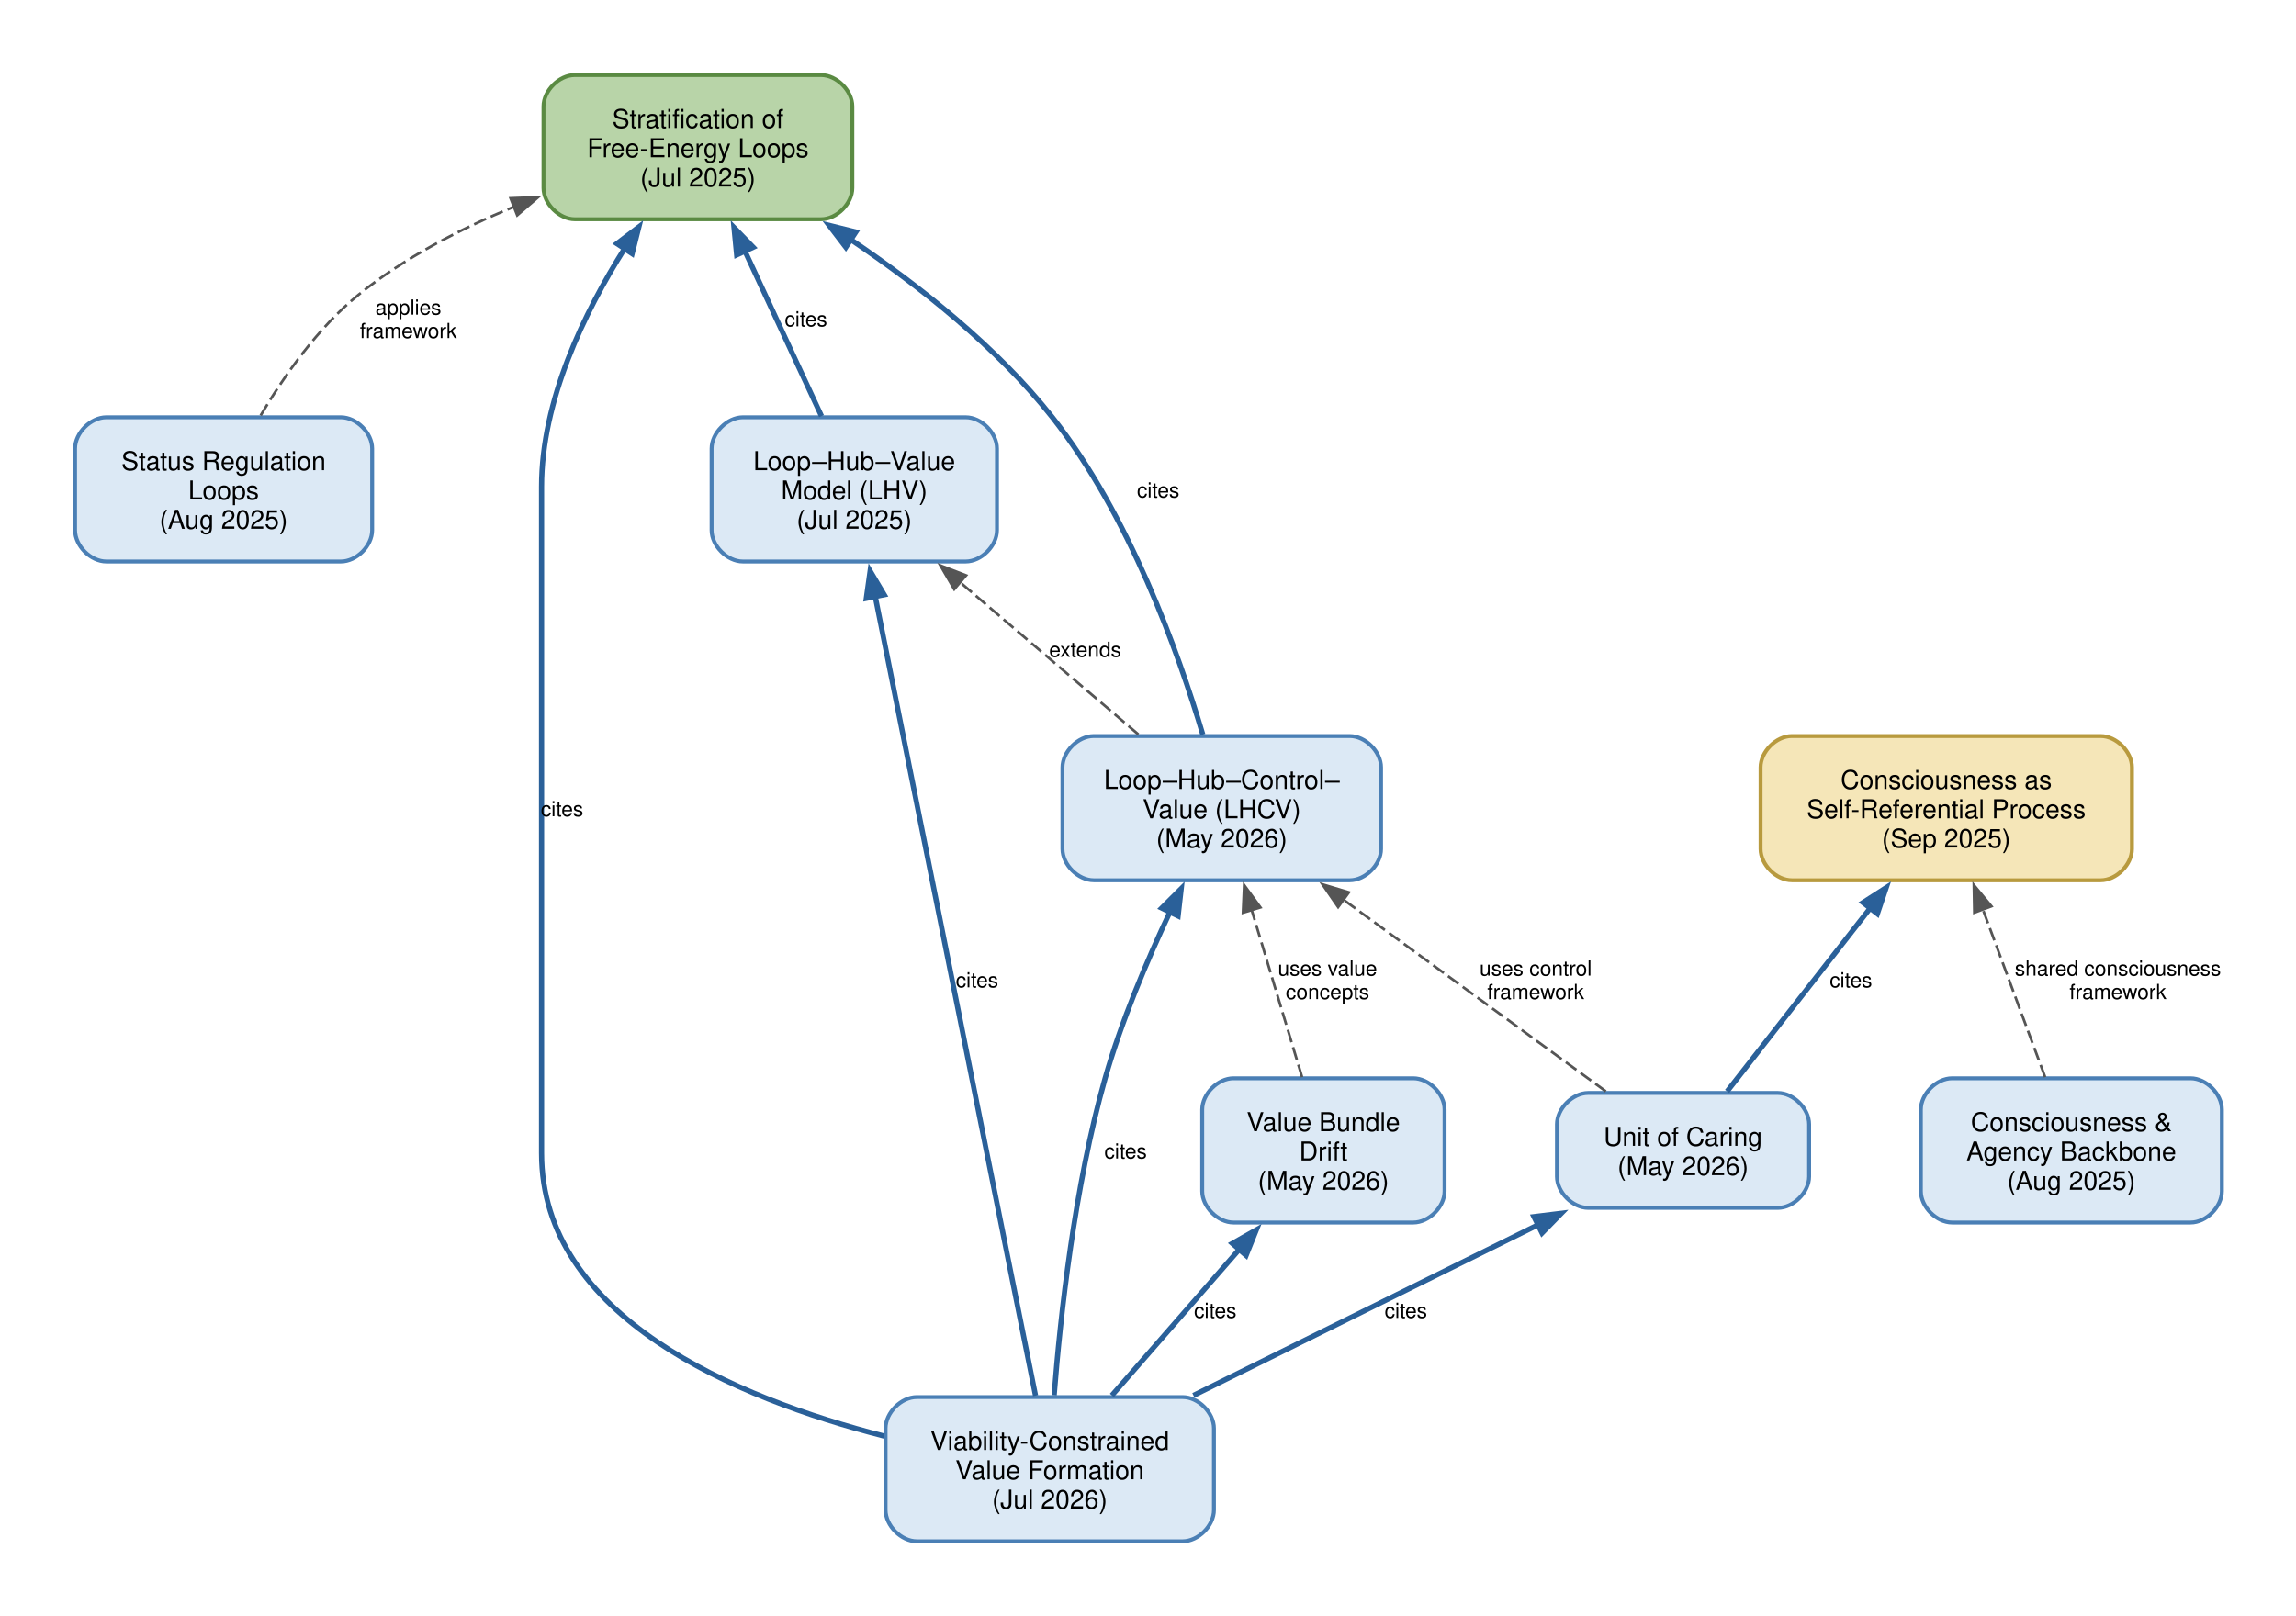
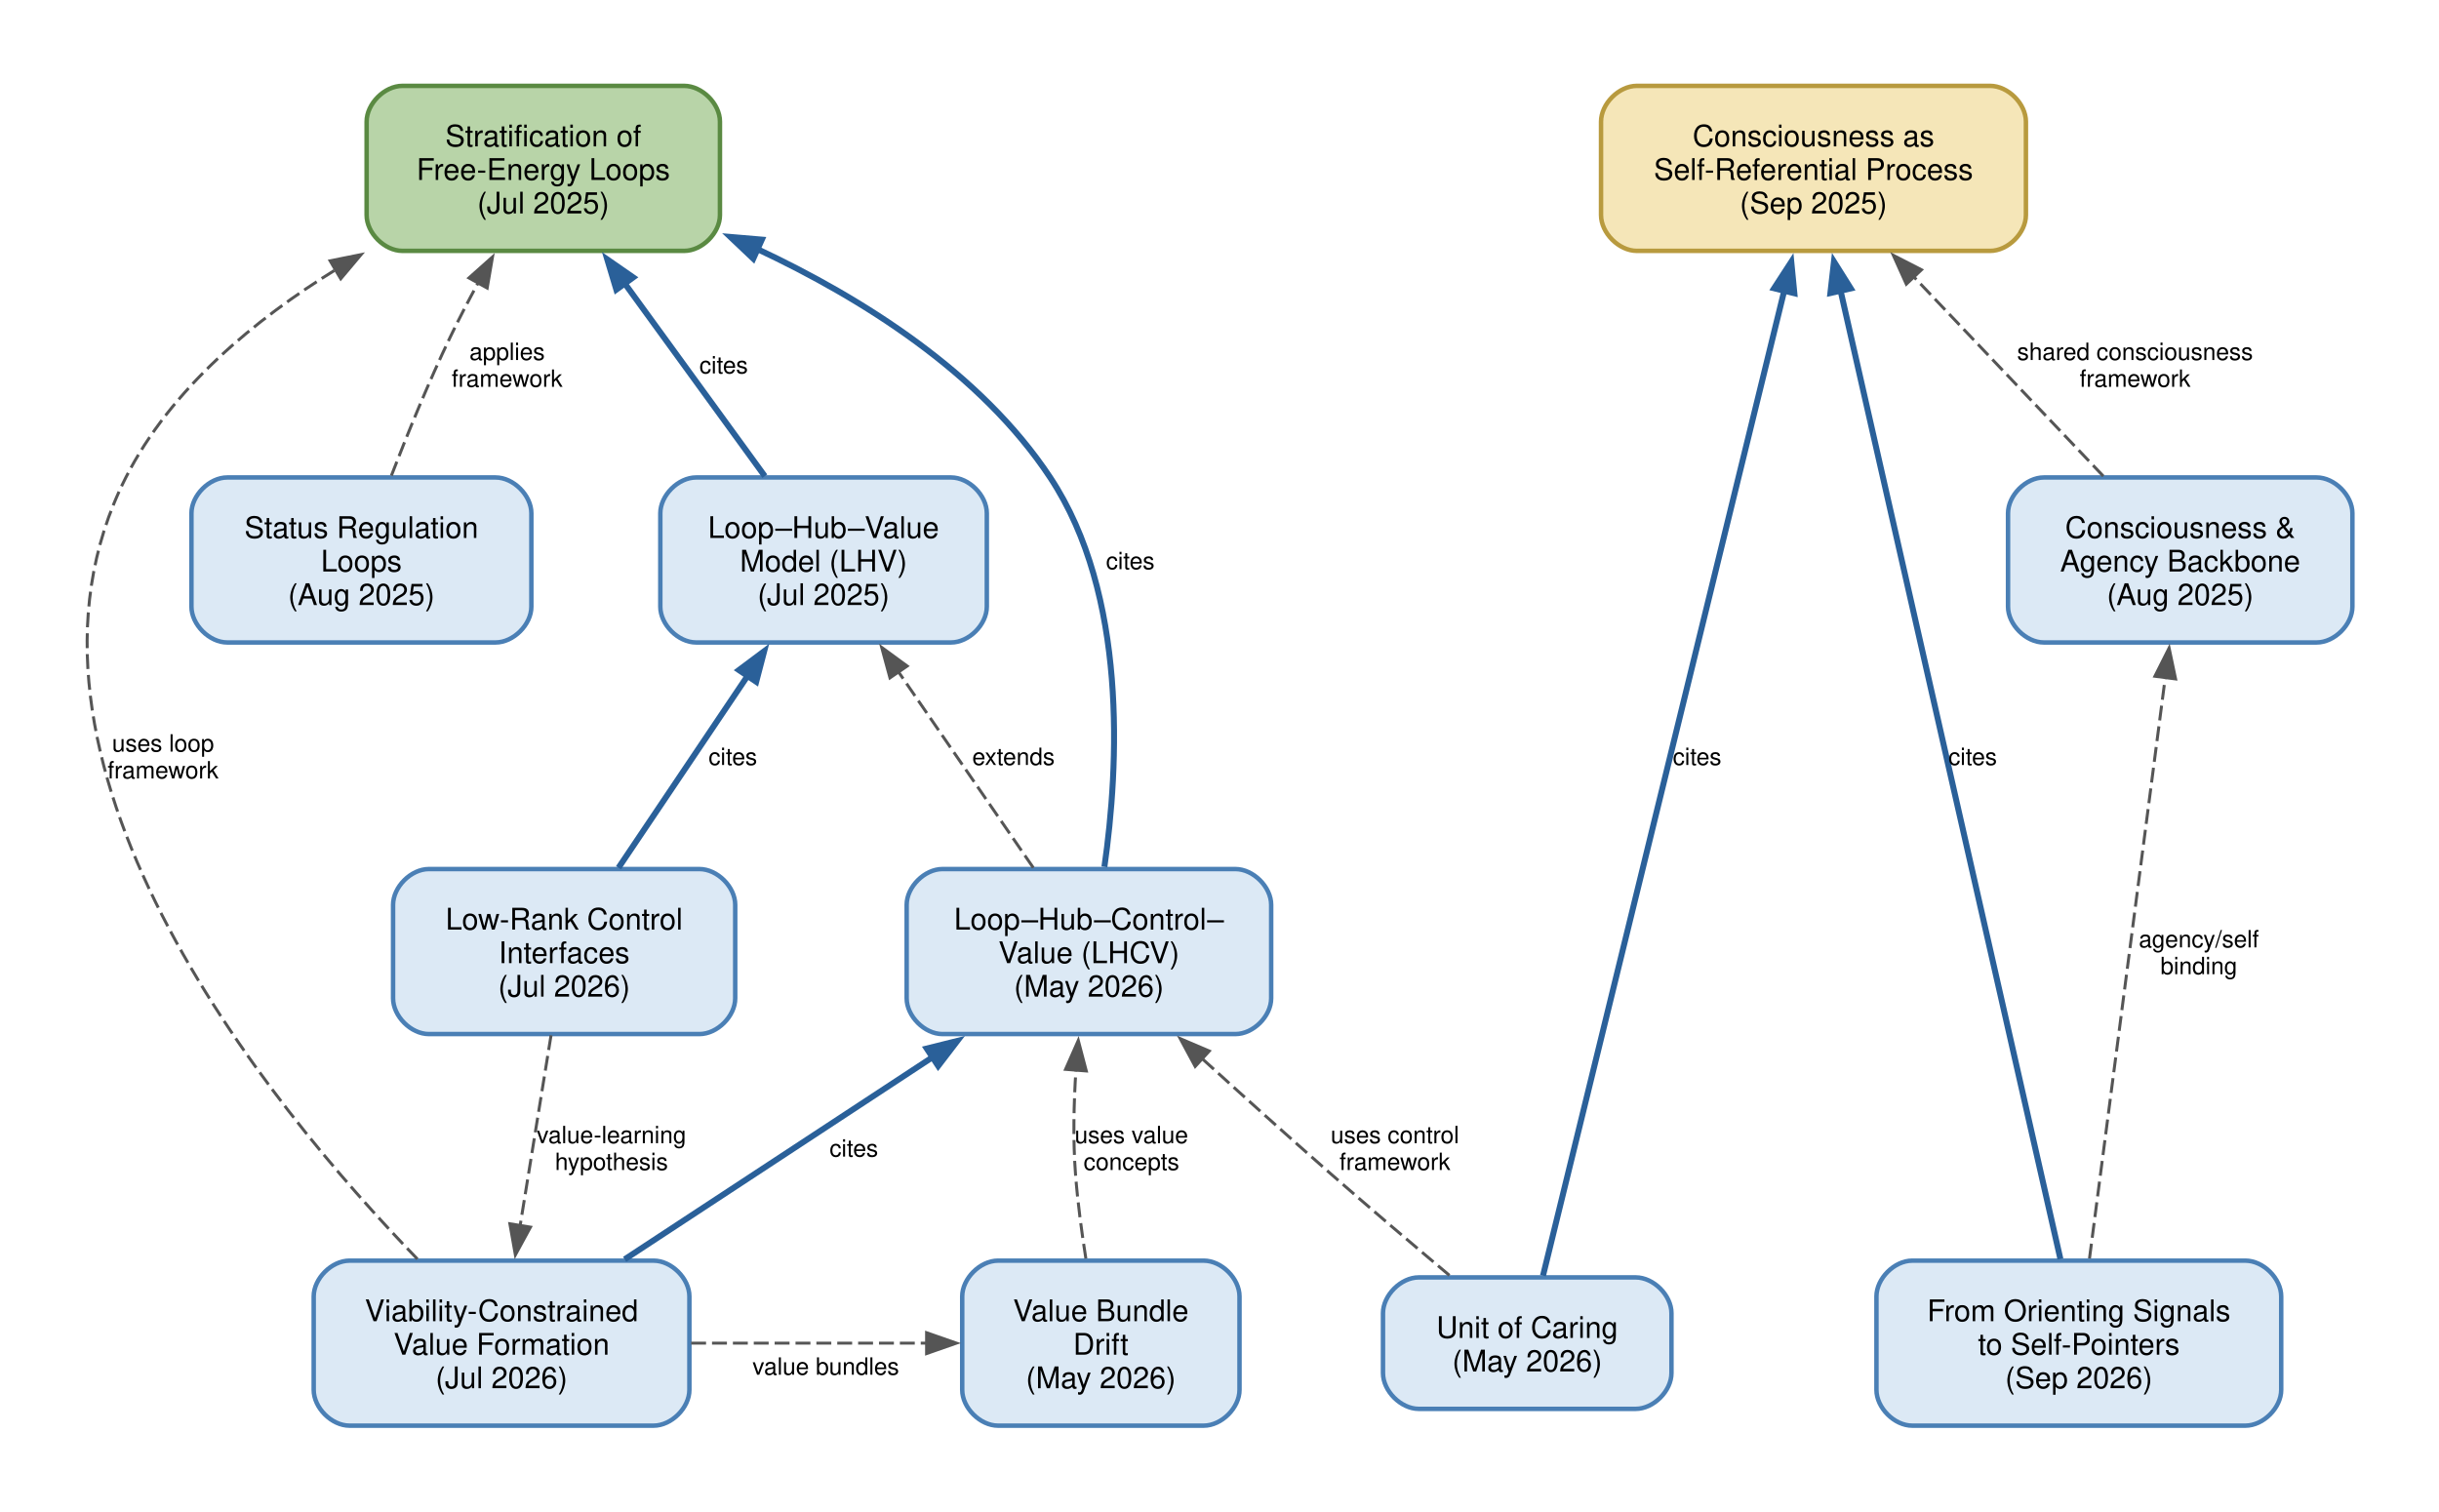
- <svg xmlns="http://www.w3.org/2000/svg" width="881pt" height="620pt" viewBox="0.00 0.00 881.00 620.00">
-   <g id="graph0" class="graph" transform="scale(1 1) rotate(0) translate(28.8 591.55)">
+ <svg xmlns="http://www.w3.org/2000/svg" width="818pt" height="507pt" viewBox="0.00 0.00 818.00 507.00">
+   <g id="graph0" class="graph" transform="scale(1 1) rotate(0) translate(28.8 478.2)">
    <g id="node1" class="node">
-       <path fill="#b8d4a8" stroke="#5a8a42" stroke-width="1.5" d="M286.25,-562.75C286.25,-562.75 191.75,-562.75 191.75,-562.75 185.75,-562.75 179.75,-556.75 179.75,-550.75 179.75,-550.75 179.75,-519.4 179.75,-519.4 179.75,-513.4 185.75,-507.4 191.75,-507.4 191.75,-507.4 286.25,-507.4 286.25,-507.4 292.25,-507.4 298.25,-513.4 298.25,-519.4 298.25,-519.4 298.25,-550.75 298.25,-550.75 298.25,-556.75 292.25,-562.75 286.25,-562.75" />
-       <text xml:space="preserve" text-anchor="middle" x="239" y="-542.45" font-family="Helvetica,sans-Serif" font-size="10.00">Stratification of</text>
-       <text xml:space="preserve" text-anchor="middle" x="239" y="-531.2" font-family="Helvetica,sans-Serif" font-size="10.00">Free-Energy Loops</text>
-       <text xml:space="preserve" text-anchor="middle" x="239" y="-519.95" font-family="Helvetica,sans-Serif" font-size="10.00">(Jul 2025)</text>
+       <path fill="#b8d4a8" stroke="#5a8a42" stroke-width="1.5" d="M200.66,-449.4C200.66,-449.4 106.16,-449.4 106.16,-449.4 100.16,-449.4 94.16,-443.4 94.16,-437.4 94.16,-437.4 94.16,-406.05 94.16,-406.05 94.16,-400.05 100.16,-394.05 106.16,-394.05 106.16,-394.05 200.66,-394.05 200.66,-394.05 206.66,-394.05 212.66,-400.05 212.66,-406.05 212.66,-406.05 212.66,-437.4 212.66,-437.4 212.66,-443.4 206.66,-449.4 200.66,-449.4" />
+       <text xml:space="preserve" text-anchor="middle" x="153.41" y="-429.1" font-family="Helvetica,sans-Serif" font-size="10.00">Stratification of</text>
+       <text xml:space="preserve" text-anchor="middle" x="153.41" y="-417.85" font-family="Helvetica,sans-Serif" font-size="10.00">Free-Energy Loops</text>
+       <text xml:space="preserve" text-anchor="middle" x="153.41" y="-406.6" font-family="Helvetica,sans-Serif" font-size="10.00">(Jul 2025)</text>
    </g>
    <g id="node2" class="node">
-       <path fill="#f5e6b8" stroke="#b89a3e" stroke-width="1.5" d="M777.25,-309.05C777.25,-309.05 658.75,-309.05 658.75,-309.05 652.75,-309.05 646.75,-303.05 646.75,-297.05 646.75,-297.05 646.75,-265.7 646.75,-265.7 646.75,-259.7 652.75,-253.7 658.75,-253.7 658.75,-253.7 777.25,-253.7 777.25,-253.7 783.25,-253.7 789.25,-259.7 789.25,-265.7 789.25,-265.7 789.25,-297.05 789.25,-297.05 789.25,-303.05 783.25,-309.05 777.25,-309.05" />
-       <text xml:space="preserve" text-anchor="middle" x="718" y="-288.75" font-family="Helvetica,sans-Serif" font-size="10.00">Consciousness as</text>
-       <text xml:space="preserve" text-anchor="middle" x="718" y="-277.5" font-family="Helvetica,sans-Serif" font-size="10.00">Self-Referential Process</text>
-       <text xml:space="preserve" text-anchor="middle" x="718" y="-266.25" font-family="Helvetica,sans-Serif" font-size="10.00">(Sep 2025)</text>
+       <path fill="#f5e6b8" stroke="#b89a3e" stroke-width="1.5" d="M638.66,-449.4C638.66,-449.4 520.16,-449.4 520.16,-449.4 514.16,-449.4 508.16,-443.4 508.16,-437.4 508.16,-437.4 508.16,-406.05 508.16,-406.05 508.16,-400.05 514.16,-394.05 520.16,-394.05 520.16,-394.05 638.66,-394.05 638.66,-394.05 644.66,-394.05 650.66,-400.05 650.66,-406.05 650.66,-406.05 650.66,-437.4 650.66,-437.4 650.66,-443.4 644.66,-449.4 638.66,-449.4" />
+       <text xml:space="preserve" text-anchor="middle" x="579.41" y="-429.1" font-family="Helvetica,sans-Serif" font-size="10.00">Consciousness as</text>
+       <text xml:space="preserve" text-anchor="middle" x="579.41" y="-417.85" font-family="Helvetica,sans-Serif" font-size="10.00">Self-Referential Process</text>
+       <text xml:space="preserve" text-anchor="middle" x="579.41" y="-406.6" font-family="Helvetica,sans-Serif" font-size="10.00">(Sep 2025)</text>
    </g>
    <g id="node3" class="node">
-       <path fill="#dce9f5" stroke="#4a7fb5" stroke-width="1.5" d="M102,-431.4C102,-431.4 12,-431.4 12,-431.4 6,-431.4 0,-425.4 0,-419.4 0,-419.4 0,-388.05 0,-388.05 0,-382.05 6,-376.05 12,-376.05 12,-376.05 102,-376.05 102,-376.05 108,-376.05 114,-382.05 114,-388.05 114,-388.05 114,-419.4 114,-419.4 114,-425.4 108,-431.4 102,-431.4" />
-       <text xml:space="preserve" text-anchor="middle" x="57" y="-411.1" font-family="Helvetica,sans-Serif" font-size="10.00">Status Regulation</text>
-       <text xml:space="preserve" text-anchor="middle" x="57" y="-399.85" font-family="Helvetica,sans-Serif" font-size="10.00">Loops</text>
-       <text xml:space="preserve" text-anchor="middle" x="57" y="-388.6" font-family="Helvetica,sans-Serif" font-size="10.00">(Aug 2025)</text>
+       <path fill="#dce9f5" stroke="#4a7fb5" stroke-width="1.5" d="M137.41,-318.05C137.41,-318.05 47.41,-318.05 47.41,-318.05 41.41,-318.05 35.41,-312.05 35.41,-306.05 35.41,-306.05 35.41,-274.7 35.41,-274.7 35.41,-268.7 41.41,-262.7 47.41,-262.7 47.41,-262.7 137.41,-262.7 137.41,-262.7 143.41,-262.7 149.41,-268.7 149.41,-274.7 149.41,-274.7 149.41,-306.05 149.41,-306.05 149.41,-312.05 143.41,-318.05 137.41,-318.05" />
+       <text xml:space="preserve" text-anchor="middle" x="92.41" y="-297.75" font-family="Helvetica,sans-Serif" font-size="10.00">Status Regulation</text>
+       <text xml:space="preserve" text-anchor="middle" x="92.41" y="-286.5" font-family="Helvetica,sans-Serif" font-size="10.00">Loops</text>
+       <text xml:space="preserve" text-anchor="middle" x="92.41" y="-275.25" font-family="Helvetica,sans-Serif" font-size="10.00">(Aug 2025)</text>
+     </g>
+     <g id="edge8" class="edge">
+       <path fill="none" stroke="#555555" stroke-dasharray="5,2" d="M102.47,-318.68C107.89,-332.72 114.93,-350 122.16,-365.05 125.04,-371.07 128.3,-377.33 131.6,-383.4" />
+       <polygon fill="#555555" stroke="#555555" points="128.47,-384.97 136.38,-392.02 134.59,-381.58 128.47,-384.97" />
+       <text xml:space="preserve" text-anchor="middle" x="141.28" y="-357.45" font-family="Helvetica,sans-Serif" font-size="8.00">applies</text>
+       <text xml:space="preserve" text-anchor="middle" x="141.28" y="-348.45" font-family="Helvetica,sans-Serif" font-size="8.00">framework</text>
+     </g>
+     <g id="node4" class="node">
+       <path fill="#dce9f5" stroke="#4a7fb5" stroke-width="1.5" d="M290.16,-318.05C290.16,-318.05 204.66,-318.05 204.66,-318.05 198.66,-318.05 192.66,-312.05 192.66,-306.05 192.66,-306.05 192.66,-274.7 192.66,-274.7 192.66,-268.7 198.66,-262.7 204.66,-262.7 204.66,-262.7 290.16,-262.7 290.16,-262.7 296.16,-262.7 302.16,-268.7 302.16,-274.7 302.16,-274.7 302.16,-306.05 302.16,-306.05 302.16,-312.05 296.16,-318.05 290.16,-318.05" />
+       <text xml:space="preserve" text-anchor="middle" x="247.41" y="-297.75" font-family="Helvetica,sans-Serif" font-size="10.00">Loop–Hub–Value</text>
+       <text xml:space="preserve" text-anchor="middle" x="247.41" y="-286.5" font-family="Helvetica,sans-Serif" font-size="10.00">Model (LHV)</text>
+       <text xml:space="preserve" text-anchor="middle" x="247.41" y="-275.25" font-family="Helvetica,sans-Serif" font-size="10.00">(Jul 2025)</text>
+     </g>
+     <g id="edge1" class="edge">
+       <path fill="none" stroke="#2a6099" stroke-width="2" d="M227.7,-318.49C214.04,-337.29 195.67,-362.57 180.61,-383.29" />
+       <polygon fill="#2a6099" stroke="#2a6099" stroke-width="2" points="177.91,-381.05 174.86,-391.2 183.57,-385.16 177.91,-381.05" />
+       <text xml:space="preserve" text-anchor="middle" x="213.91" y="-352.95" font-family="Helvetica,sans-Serif" font-size="8.00">cites</text>
+     </g>
+     <g id="node5" class="node">
+       <path fill="#dce9f5" stroke="#4a7fb5" stroke-width="1.5" d="M748.16,-318.05C748.16,-318.05 656.66,-318.05 656.66,-318.05 650.66,-318.05 644.66,-312.05 644.66,-306.05 644.66,-306.05 644.66,-274.7 644.66,-274.7 644.66,-268.7 650.66,-262.7 656.66,-262.7 656.66,-262.7 748.16,-262.7 748.16,-262.7 754.16,-262.7 760.16,-268.7 760.16,-274.7 760.16,-274.7 760.16,-306.05 760.16,-306.05 760.16,-312.05 754.16,-318.05 748.16,-318.05" />
+       <text xml:space="preserve" text-anchor="middle" x="702.41" y="-297.75" font-family="Helvetica,sans-Serif" font-size="10.00">Consciousness &amp;</text>
+       <text xml:space="preserve" text-anchor="middle" x="702.41" y="-286.5" font-family="Helvetica,sans-Serif" font-size="10.00">Agency Backbone</text>
+       <text xml:space="preserve" text-anchor="middle" x="702.41" y="-275.25" font-family="Helvetica,sans-Serif" font-size="10.00">(Aug 2025)</text>
+     </g>
+     <g id="edge11" class="edge">
+       <path fill="none" stroke="#555555" stroke-dasharray="5,2" d="M676.62,-318.49C658.09,-337.98 632.93,-364.43 612.86,-385.55" />
+       <polygon fill="#555555" stroke="#555555" points="610.55,-382.89 606.2,-392.55 615.63,-387.71 610.55,-382.89" />
+       <text xml:space="preserve" text-anchor="middle" x="687.27" y="-357.45" font-family="Helvetica,sans-Serif" font-size="8.00">shared consciousness</text>
+       <text xml:space="preserve" text-anchor="middle" x="687.27" y="-348.45" font-family="Helvetica,sans-Serif" font-size="8.00">framework</text>
+     </g>
+     <g id="node6" class="node">
+       <path fill="#dce9f5" stroke="#4a7fb5" stroke-width="1.5" d="M385.53,-186.7C385.53,-186.7 287.28,-186.7 287.28,-186.7 281.28,-186.7 275.28,-180.7 275.28,-174.7 275.28,-174.7 275.28,-143.35 275.28,-143.35 275.28,-137.35 281.28,-131.35 287.28,-131.35 287.28,-131.35 385.53,-131.35 385.53,-131.35 391.53,-131.35 397.53,-137.35 397.53,-143.35 397.53,-143.35 397.53,-174.7 397.53,-174.7 397.53,-180.7 391.53,-186.7 385.53,-186.7" />
+       <text xml:space="preserve" text-anchor="middle" x="336.41" y="-166.4" font-family="Helvetica,sans-Serif" font-size="10.00">Loop–Hub–Control–</text>
+       <text xml:space="preserve" text-anchor="middle" x="336.41" y="-155.15" font-family="Helvetica,sans-Serif" font-size="10.00">Value (LHCV)</text>
+       <text xml:space="preserve" text-anchor="middle" x="336.41" y="-143.9" font-family="Helvetica,sans-Serif" font-size="10.00">(May 2026)</text>
+     </g>
+     <g id="edge2" class="edge">
+       <path fill="none" stroke="#2a6099" stroke-width="2" d="M341.6,-187.44C346.43,-221.14 349.45,-278.67 323.41,-318.05 300.16,-353.19 260.38,-378.17 225.14,-394.69" />
+       <polygon fill="#2a6099" stroke="#2a6099" stroke-width="2" points="223.84,-391.44 216.15,-398.73 226.71,-397.83 223.84,-391.44" />
+       <text xml:space="preserve" text-anchor="middle" x="350.29" y="-287.28" font-family="Helvetica,sans-Serif" font-size="8.00">cites</text>
+     </g>
+     <g id="edge7" class="edge">
+       <path fill="none" stroke="#555555" stroke-dasharray="5,2" d="M317.75,-187.14C304.58,-206.29 286.78,-232.15 272.38,-253.07" />
+       <polygon fill="#555555" stroke="#555555" points="269.68,-250.83 266.9,-261.05 275.45,-254.79 269.68,-250.83" />
+       <text xml:space="preserve" text-anchor="middle" x="311.11" y="-221.6" font-family="Helvetica,sans-Serif" font-size="8.00">extends</text>
+     </g>
+     <g id="node7" class="node">
+       <path fill="#dce9f5" stroke="#4a7fb5" stroke-width="1.5" d="M205.78,-186.7C205.78,-186.7 115.03,-186.7 115.03,-186.7 109.03,-186.7 103.03,-180.7 103.03,-174.7 103.03,-174.7 103.03,-143.35 103.03,-143.35 103.03,-137.35 109.03,-131.35 115.03,-131.35 115.03,-131.35 205.78,-131.35 205.78,-131.35 211.78,-131.35 217.78,-137.35 217.78,-143.35 217.78,-143.35 217.78,-174.7 217.78,-174.7 217.78,-180.7 211.78,-186.7 205.78,-186.7" />
+       <text xml:space="preserve" text-anchor="middle" x="160.41" y="-166.4" font-family="Helvetica,sans-Serif" font-size="10.00">Low-Rank Control</text>
+       <text xml:space="preserve" text-anchor="middle" x="160.41" y="-155.15" font-family="Helvetica,sans-Serif" font-size="10.00">Interfaces</text>
+       <text xml:space="preserve" text-anchor="middle" x="160.41" y="-143.9" font-family="Helvetica,sans-Serif" font-size="10.00">(Jul 2026)</text>
+     </g>
+     <g id="edge5" class="edge">
+       <path fill="none" stroke="#2a6099" stroke-width="2" d="M178.64,-187.14C191.23,-205.85 208.13,-230.99 222.03,-251.65" />
+       <polygon fill="#2a6099" stroke="#2a6099" stroke-width="2" points="219.02,-253.44 227.5,-259.78 224.82,-249.53 219.02,-253.44" />
+       <text xml:space="preserve" text-anchor="middle" x="216.99" y="-221.6" font-family="Helvetica,sans-Serif" font-size="8.00">cites</text>
+     </g>
+     <g id="node10" class="node">
+       <path fill="#dce9f5" stroke="#4a7fb5" stroke-width="1.5" d="M190.41,-55.35C190.41,-55.35 88.41,-55.35 88.41,-55.35 82.41,-55.35 76.41,-49.35 76.41,-43.35 76.41,-43.35 76.41,-12 76.41,-12 76.41,-6 82.41,0 88.41,0 88.41,0 190.41,0 190.41,0 196.41,0 202.41,-6 202.41,-12 202.41,-12 202.41,-43.35 202.41,-43.35 202.41,-49.35 196.41,-55.35 190.41,-55.35" />
+       <text xml:space="preserve" text-anchor="middle" x="139.41" y="-35.05" font-family="Helvetica,sans-Serif" font-size="10.00">Viability-Constrained</text>
+       <text xml:space="preserve" text-anchor="middle" x="139.41" y="-23.8" font-family="Helvetica,sans-Serif" font-size="10.00">Value Formation</text>
+       <text xml:space="preserve" text-anchor="middle" x="139.41" y="-12.55" font-family="Helvetica,sans-Serif" font-size="10.00">(Jul 2026)</text>
+     </g>
+     <g id="edge14" class="edge">
+       <path fill="none" stroke="#555555" stroke-dasharray="5,2" d="M156.01,-130.94C153,-112.41 148.97,-87.57 145.63,-67.01" />
+       <polygon fill="#555555" stroke="#555555" points="149.11,-66.59 144.05,-57.28 142.2,-67.72 149.11,-66.59" />
+       <text xml:space="preserve" text-anchor="middle" x="176.29" y="-94.75" font-family="Helvetica,sans-Serif" font-size="8.00">value-learning</text>
+       <text xml:space="preserve" text-anchor="middle" x="176.29" y="-85.75" font-family="Helvetica,sans-Serif" font-size="8.00">hypothesis</text>
+     </g>
+     <g id="node8" class="node">
+       <path fill="#dce9f5" stroke="#4a7fb5" stroke-width="1.5" d="M374.91,-55.35C374.91,-55.35 305.91,-55.35 305.91,-55.35 299.91,-55.35 293.91,-49.35 293.91,-43.35 293.91,-43.35 293.91,-12 293.91,-12 293.91,-6 299.91,0 305.91,0 305.91,0 374.91,0 374.91,0 380.91,0 386.91,-6 386.91,-12 386.91,-12 386.91,-43.35 386.91,-43.35 386.91,-49.35 380.91,-55.35 374.91,-55.35" />
+       <text xml:space="preserve" text-anchor="middle" x="340.41" y="-35.05" font-family="Helvetica,sans-Serif" font-size="10.00">Value Bundle</text>
+       <text xml:space="preserve" text-anchor="middle" x="340.41" y="-23.8" font-family="Helvetica,sans-Serif" font-size="10.00">Drift</text>
+       <text xml:space="preserve" text-anchor="middle" x="340.41" y="-12.55" font-family="Helvetica,sans-Serif" font-size="10.00">(May 2026)</text>
+     </g>
+     <g id="edge9" class="edge">
+       <path fill="none" stroke="#555555" stroke-dasharray="5,2" d="M335.38,-56.05C333.96,-65.03 332.61,-75.09 331.91,-84.35 331.04,-95.73 331.32,-108.11 332.06,-119.41" />
+       <polygon fill="#555555" stroke="#555555" points="328.56,-119.52 332.84,-129.21 335.53,-118.97 328.56,-119.52" />
+       <text xml:space="preserve" text-anchor="middle" x="350.66" y="-94.75" font-family="Helvetica,sans-Serif" font-size="8.00">uses value</text>
+       <text xml:space="preserve" text-anchor="middle" x="350.66" y="-85.75" font-family="Helvetica,sans-Serif" font-size="8.00">concepts</text>
+     </g>
+     <g id="node9" class="node">
+       <path fill="#dce9f5" stroke="#4a7fb5" stroke-width="1.5" d="M519.78,-49.73C519.78,-49.73 447.03,-49.73 447.03,-49.73 441.03,-49.73 435.03,-43.73 435.03,-37.73 435.03,-37.73 435.03,-17.63 435.03,-17.63 435.03,-11.63 441.03,-5.63 447.03,-5.63 447.03,-5.63 519.78,-5.63 519.78,-5.63 525.78,-5.63 531.78,-11.63 531.78,-17.63 531.78,-17.63 531.78,-37.73 531.78,-37.73 531.78,-43.73 525.78,-49.73 519.78,-49.73" />
+       <text xml:space="preserve" text-anchor="middle" x="483.41" y="-29.43" font-family="Helvetica,sans-Serif" font-size="10.00">Unit of Caring</text>
+       <text xml:space="preserve" text-anchor="middle" x="483.41" y="-18.18" font-family="Helvetica,sans-Serif" font-size="10.00">(May 2026)</text>
+     </g>
+     <g id="edge3" class="edge">
+       <path fill="none" stroke="#2a6099" stroke-width="2" d="M488.7,-50.31C504.19,-113.56 549.55,-298.81 569.64,-380.84" />
+       <polygon fill="#2a6099" stroke="#2a6099" stroke-width="2" points="566.2,-381.5 571.97,-390.38 573,-379.83 566.2,-381.5" />
+       <text xml:space="preserve" text-anchor="middle" x="540.39" y="-221.6" font-family="Helvetica,sans-Serif" font-size="8.00">cites</text>
    </g>
    <g id="edge10" class="edge">
-       <path fill="none" stroke="#555555" stroke-dasharray="5,2" d="M71.22,-432.11C80.27,-447.38 93.21,-465.8 108.75,-478.4 126.24,-492.58 147.87,-503.73 168.46,-512.22" />
-       <polygon fill="#555555" stroke="#555555" points="167.1,-515.45 177.69,-515.86 169.67,-508.93 167.1,-515.45" />
-       <text xml:space="preserve" text-anchor="middle" x="127.88" y="-470.8" font-family="Helvetica,sans-Serif" font-size="8.00">applies</text>
-       <text xml:space="preserve" text-anchor="middle" x="127.88" y="-461.8" font-family="Helvetica,sans-Serif" font-size="8.00">framework</text>
+       <path fill="none" stroke="#555555" stroke-dasharray="5,2" d="M457.31,-50.42C445.17,-60.63 430.59,-73.01 417.66,-84.35 403.31,-96.93 387.74,-110.94 374.11,-123.35" />
+       <polygon fill="#555555" stroke="#555555" points="372.05,-120.49 367.02,-129.82 376.77,-125.66 372.05,-120.49" />
+       <text xml:space="preserve" text-anchor="middle" x="439.03" y="-94.75" font-family="Helvetica,sans-Serif" font-size="8.00">uses control</text>
+       <text xml:space="preserve" text-anchor="middle" x="439.03" y="-85.75" font-family="Helvetica,sans-Serif" font-size="8.00">framework</text>
    </g>
-     <g id="node4" class="node">
-       <path fill="#dce9f5" stroke="#4a7fb5" stroke-width="1.5" d="M341.75,-431.4C341.75,-431.4 256.25,-431.4 256.25,-431.4 250.25,-431.4 244.25,-425.4 244.25,-419.4 244.25,-419.4 244.25,-388.05 244.25,-388.05 244.25,-382.05 250.25,-376.05 256.25,-376.05 256.25,-376.05 341.75,-376.05 341.75,-376.05 347.75,-376.05 353.75,-382.05 353.75,-388.05 353.75,-388.05 353.75,-419.4 353.75,-419.4 353.75,-425.4 347.75,-431.4 341.75,-431.4" />
-       <text xml:space="preserve" text-anchor="middle" x="299" y="-411.1" font-family="Helvetica,sans-Serif" font-size="10.00">Loop–Hub–Value</text>
-       <text xml:space="preserve" text-anchor="middle" x="299" y="-399.85" font-family="Helvetica,sans-Serif" font-size="10.00">Model (LHV)</text>
-       <text xml:space="preserve" text-anchor="middle" x="299" y="-388.6" font-family="Helvetica,sans-Serif" font-size="10.00">(Jul 2025)</text>
+     <g id="edge12" class="edge">
+       <path fill="none" stroke="#555555" stroke-dasharray="5,2" d="M111.19,-55.89C61,-107.75 -34.27,-223.96 13.41,-318.05 28.52,-347.87 56.82,-371.13 84.04,-387.91" />
+       <polygon fill="#555555" stroke="#555555" points="81.91,-390.72 92.3,-392.8 85.48,-384.69 81.91,-390.72" />
+       <text xml:space="preserve" text-anchor="middle" x="25.88" y="-226.1" font-family="Helvetica,sans-Serif" font-size="8.00">uses loop</text>
+       <text xml:space="preserve" text-anchor="middle" x="25.88" y="-217.1" font-family="Helvetica,sans-Serif" font-size="8.00">framework</text>
    </g>
-     <g id="edge1" class="edge">
-       <path fill="none" stroke="#2a6099" stroke-width="2" d="M286.42,-431.84C277.9,-450.21 266.51,-474.76 257.03,-495.2" />
-       <polygon fill="#2a6099" stroke="#2a6099" stroke-width="2" points="253.87,-493.7 252.84,-504.25 260.22,-496.65 253.87,-493.7" />
-       <text xml:space="preserve" text-anchor="middle" x="280.47" y="-466.3" font-family="Helvetica,sans-Serif" font-size="8.00">cites</text>
-     </g>
-     <g id="node5" class="node">
-       <path fill="#dce9f5" stroke="#4a7fb5" stroke-width="1.5" d="M811.75,-177.7C811.75,-177.7 720.25,-177.7 720.25,-177.7 714.25,-177.7 708.25,-171.7 708.25,-165.7 708.25,-165.7 708.25,-134.35 708.25,-134.35 708.25,-128.35 714.25,-122.35 720.25,-122.35 720.25,-122.35 811.75,-122.35 811.75,-122.35 817.75,-122.35 823.75,-128.35 823.75,-134.35 823.75,-134.35 823.75,-165.7 823.75,-165.7 823.75,-171.7 817.75,-177.7 811.75,-177.7" />
-       <text xml:space="preserve" text-anchor="middle" x="766" y="-157.4" font-family="Helvetica,sans-Serif" font-size="10.00">Consciousness &amp;</text>
-       <text xml:space="preserve" text-anchor="middle" x="766" y="-146.15" font-family="Helvetica,sans-Serif" font-size="10.00">Agency Backbone</text>
-       <text xml:space="preserve" text-anchor="middle" x="766" y="-134.9" font-family="Helvetica,sans-Serif" font-size="10.00">(Aug 2025)</text>
+     <g id="edge4" class="edge">
+       <path fill="none" stroke="#2a6099" stroke-width="2" d="M180.7,-55.79C210.81,-75.56 251.82,-102.49 284.2,-123.75" />
+       <polygon fill="#2a6099" stroke="#2a6099" stroke-width="2" points="282.01,-126.5 292.29,-129.06 285.85,-120.65 282.01,-126.5" />
+       <text xml:space="preserve" text-anchor="middle" x="257.57" y="-90.25" font-family="Helvetica,sans-Serif" font-size="8.00">cites</text>
    </g>
    <g id="edge13" class="edge">
-       <path fill="none" stroke="#555555" stroke-dasharray="5,2" d="M755.94,-178.14C748.99,-196.85 739.67,-221.99 732,-242.65" />
-       <polygon fill="#555555" stroke="#555555" points="728.77,-241.28 728.58,-251.88 735.34,-243.72 728.77,-241.28" />
-       <text xml:space="preserve" text-anchor="middle" x="783.87" y="-217.1" font-family="Helvetica,sans-Serif" font-size="8.00">shared consciousness</text>
-       <text xml:space="preserve" text-anchor="middle" x="783.87" y="-208.1" font-family="Helvetica,sans-Serif" font-size="8.00">framework</text>
+       <path fill="none" stroke="#555555" stroke-dasharray="5,2" d="M203,-27.68C228.32,-27.68 257.27,-27.68 282.04,-27.68" />
+       <polygon fill="#555555" stroke="#555555" points="281.96,-31.18 291.96,-27.68 281.96,-24.18 281.96,-31.18" />
+       <text xml:space="preserve" text-anchor="middle" x="248.16" y="-17.08" font-family="Helvetica,sans-Serif" font-size="8.00">value bundles</text>
    </g>
-     <g id="node6" class="node">
-       <path fill="#dce9f5" stroke="#4a7fb5" stroke-width="1.5" d="M489.12,-309.05C489.12,-309.05 390.88,-309.05 390.88,-309.05 384.88,-309.05 378.88,-303.05 378.88,-297.05 378.88,-297.05 378.88,-265.7 378.88,-265.7 378.88,-259.7 384.88,-253.7 390.88,-253.7 390.88,-253.7 489.12,-253.7 489.12,-253.7 495.12,-253.7 501.12,-259.7 501.12,-265.7 501.12,-265.7 501.12,-297.05 501.12,-297.05 501.12,-303.05 495.12,-309.05 489.12,-309.05" />
-       <text xml:space="preserve" text-anchor="middle" x="440" y="-288.75" font-family="Helvetica,sans-Serif" font-size="10.00">Loop–Hub–Control–</text>
-       <text xml:space="preserve" text-anchor="middle" x="440" y="-277.5" font-family="Helvetica,sans-Serif" font-size="10.00">Value (LHCV)</text>
-       <text xml:space="preserve" text-anchor="middle" x="440" y="-266.25" font-family="Helvetica,sans-Serif" font-size="10.00">(May 2026)</text>
-     </g>
-     <g id="edge2" class="edge">
-       <path fill="none" stroke="#2a6099" stroke-width="2" d="M432.73,-309.61C423.29,-341.31 404.45,-394.05 375,-431.4 353.75,-458.35 323.83,-481.96 297.46,-499.72" />
-       <polygon fill="#2a6099" stroke="#2a6099" stroke-width="2" points="295.76,-496.65 289.32,-505.07 299.6,-502.5 295.76,-496.65" />
-       <text xml:space="preserve" text-anchor="middle" x="415.62" y="-400.62" font-family="Helvetica,sans-Serif" font-size="8.00">cites</text>
-     </g>
-     <g id="edge9" class="edge">
-       <path fill="none" stroke="#555555" stroke-dasharray="5,2" d="M408,-309.68C387.72,-327 361.31,-349.54 339.56,-368.1" />
-       <polygon fill="#555555" stroke="#555555" points="337.35,-365.39 332.02,-374.54 341.9,-370.71 337.35,-365.39" />
-       <text xml:space="preserve" text-anchor="middle" x="387.6" y="-339.45" font-family="Helvetica,sans-Serif" font-size="8.00">extends</text>
-     </g>
-     <g id="node7" class="node">
-       <path fill="#dce9f5" stroke="#4a7fb5" stroke-width="1.5" d="M513.5,-177.7C513.5,-177.7 444.5,-177.7 444.5,-177.7 438.5,-177.7 432.5,-171.7 432.5,-165.7 432.5,-165.7 432.5,-134.35 432.5,-134.35 432.5,-128.35 438.5,-122.35 444.5,-122.35 444.5,-122.35 513.5,-122.35 513.5,-122.35 519.5,-122.35 525.5,-128.35 525.5,-134.35 525.5,-134.35 525.5,-165.7 525.5,-165.7 525.5,-171.7 519.5,-177.7 513.5,-177.7" />
-       <text xml:space="preserve" text-anchor="middle" x="479" y="-157.4" font-family="Helvetica,sans-Serif" font-size="10.00">Value Bundle</text>
-       <text xml:space="preserve" text-anchor="middle" x="479" y="-146.15" font-family="Helvetica,sans-Serif" font-size="10.00">Drift</text>
-       <text xml:space="preserve" text-anchor="middle" x="479" y="-134.9" font-family="Helvetica,sans-Serif" font-size="10.00">(May 2026)</text>
-     </g>
-     <g id="edge11" class="edge">
-       <path fill="none" stroke="#555555" stroke-dasharray="5,2" d="M470.82,-178.14C465.21,-196.77 457.67,-221.76 451.46,-242.36" />
-       <polygon fill="#555555" stroke="#555555" points="448.14,-241.26 448.6,-251.85 454.84,-243.28 448.14,-241.26" />
-       <text xml:space="preserve" text-anchor="middle" x="480.59" y="-217.1" font-family="Helvetica,sans-Serif" font-size="8.00">uses value</text>
-       <text xml:space="preserve" text-anchor="middle" x="480.59" y="-208.1" font-family="Helvetica,sans-Serif" font-size="8.00">concepts</text>
-     </g>
-     <g id="node8" class="node">
-       <path fill="#dce9f5" stroke="#4a7fb5" stroke-width="1.5" d="M653.38,-172.07C653.38,-172.07 580.62,-172.07 580.62,-172.07 574.62,-172.07 568.62,-166.07 568.62,-160.07 568.62,-160.07 568.62,-139.97 568.62,-139.97 568.62,-133.97 574.62,-127.97 580.62,-127.97 580.62,-127.97 653.38,-127.97 653.38,-127.97 659.38,-127.97 665.38,-133.97 665.38,-139.97 665.38,-139.97 665.38,-160.07 665.38,-160.07 665.38,-166.07 659.38,-172.07 653.38,-172.07" />
-       <text xml:space="preserve" text-anchor="middle" x="617" y="-151.77" font-family="Helvetica,sans-Serif" font-size="10.00">Unit of Caring</text>
-       <text xml:space="preserve" text-anchor="middle" x="617" y="-140.52" font-family="Helvetica,sans-Serif" font-size="10.00">(May 2026)</text>
-     </g>
-     <g id="edge3" class="edge">
-       <path fill="none" stroke="#2a6099" stroke-width="2" d="M633.91,-172.68C648.9,-191.88 671.14,-220.36 688.98,-243.21" />
-       <polygon fill="#2a6099" stroke="#2a6099" stroke-width="2" points="686.05,-245.14 694.96,-250.87 691.57,-240.83 686.05,-245.14" />
-       <text xml:space="preserve" text-anchor="middle" x="681.42" y="-212.6" font-family="Helvetica,sans-Serif" font-size="8.00">cites</text>
-     </g>
-     <g id="edge12" class="edge">
-       <path fill="none" stroke="#555555" stroke-dasharray="5,2" d="M587.37,-172.68C559.88,-192.77 518.5,-223.01 486.58,-246.33" />
-       <polygon fill="#555555" stroke="#555555" points="484.66,-243.4 478.65,-252.13 488.79,-249.06 484.66,-243.4" />
-       <text xml:space="preserve" text-anchor="middle" x="560.47" y="-217.1" font-family="Helvetica,sans-Serif" font-size="8.00">uses control</text>
-       <text xml:space="preserve" text-anchor="middle" x="560.47" y="-208.1" font-family="Helvetica,sans-Serif" font-size="8.00">framework</text>
-     </g>
-     <g id="node9" class="node">
-       <path fill="#dce9f5" stroke="#4a7fb5" stroke-width="1.5" d="M425,-55.35C425,-55.35 323,-55.35 323,-55.35 317,-55.35 311,-49.35 311,-43.35 311,-43.35 311,-12 311,-12 311,-6 317,0 323,0 323,0 425,0 425,0 431,0 437,-6 437,-12 437,-12 437,-43.35 437,-43.35 437,-49.35 431,-55.35 425,-55.35" />
-       <text xml:space="preserve" text-anchor="middle" x="374" y="-35.05" font-family="Helvetica,sans-Serif" font-size="10.00">Viability-Constrained</text>
-       <text xml:space="preserve" text-anchor="middle" x="374" y="-23.8" font-family="Helvetica,sans-Serif" font-size="10.00">Value Formation</text>
-       <text xml:space="preserve" text-anchor="middle" x="374" y="-12.55" font-family="Helvetica,sans-Serif" font-size="10.00">(Jul 2026)</text>
-     </g>
-     <g id="edge4" class="edge">
-       <path fill="none" stroke="#2a6099" stroke-width="2" d="M310.42,-40.38C253.51,-54.96 179,-86.07 179,-149.02 179,-149.02 179,-149.02 179,-404.73 179,-437.78 195.33,-471.55 210.95,-496.29" />
-       <polygon fill="#2a6099" stroke="#2a6099" stroke-width="2" points="207.91,-498.05 216.35,-504.47 213.76,-494.19 207.91,-498.05" />
-       <text xml:space="preserve" text-anchor="middle" x="186.88" y="-278.27" font-family="Helvetica,sans-Serif" font-size="8.00">cites</text>
-     </g>
-     <g id="edge5" class="edge">
-       <path fill="none" stroke="#2a6099" stroke-width="2" d="M368.55,-55.88C355.47,-121.11 322.26,-286.7 306.95,-363.05" />
-       <polygon fill="#2a6099" stroke="#2a6099" stroke-width="2" points="303.61,-361.91 305.08,-372.4 310.48,-363.29 303.61,-361.91" />
-       <text xml:space="preserve" text-anchor="middle" x="346.11" y="-212.6" font-family="Helvetica,sans-Serif" font-size="8.00">cites</text>
+     <g id="node11" class="node">
+       <path fill="#dce9f5" stroke="#4a7fb5" stroke-width="1.5" d="M724.28,-55.35C724.28,-55.35 612.53,-55.35 612.53,-55.35 606.53,-55.35 600.53,-49.35 600.53,-43.35 600.53,-43.35 600.53,-12 600.53,-12 600.53,-6 606.53,0 612.53,0 612.53,0 724.28,0 724.28,0 730.28,0 736.28,-6 736.28,-12 736.28,-12 736.28,-43.35 736.28,-43.35 736.28,-49.35 730.28,-55.35 724.28,-55.35" />
+       <text xml:space="preserve" text-anchor="middle" x="668.41" y="-35.05" font-family="Helvetica,sans-Serif" font-size="10.00">From Orienting Signals</text>
+       <text xml:space="preserve" text-anchor="middle" x="668.41" y="-23.8" font-family="Helvetica,sans-Serif" font-size="10.00">to Self-Pointers</text>
+       <text xml:space="preserve" text-anchor="middle" x="668.41" y="-12.55" font-family="Helvetica,sans-Serif" font-size="10.00">(Sep 2026)</text>
    </g>
    <g id="edge6" class="edge">
-       <path fill="none" stroke="#2a6099" stroke-width="2" d="M375.69,-56.05C378.06,-86.3 383.49,-136.21 395.25,-177.7 401.43,-199.49 411.25,-222.71 420.12,-241.54" />
-       <polygon fill="#2a6099" stroke="#2a6099" stroke-width="2" points="416.95,-243.02 424.45,-250.5 423.25,-239.98 416.95,-243.02" />
-       <text xml:space="preserve" text-anchor="middle" x="403.12" y="-146.92" font-family="Helvetica,sans-Serif" font-size="8.00">cites</text>
+       <path fill="none" stroke="#2a6099" stroke-width="2" d="M662.22,-55.93C646.78,-123.95 606.49,-301.4 588.42,-381.03" />
+       <polygon fill="#2a6099" stroke="#2a6099" stroke-width="2" points="585.08,-379.91 586.28,-390.44 591.91,-381.46 585.08,-379.91" />
+       <text xml:space="preserve" text-anchor="middle" x="632.81" y="-221.6" font-family="Helvetica,sans-Serif" font-size="8.00">cites</text>
    </g>
-     <g id="edge7" class="edge">
-       <path fill="none" stroke="#2a6099" stroke-width="2" d="M397.83,-55.98C412.33,-72.6 431.03,-94.05 446.83,-112.16" />
-       <polygon fill="#2a6099" stroke="#2a6099" stroke-width="2" points="444.07,-114.31 453.28,-119.54 449.34,-109.71 444.07,-114.31" />
-       <text xml:space="preserve" text-anchor="middle" x="437.52" y="-85.75" font-family="Helvetica,sans-Serif" font-size="8.00">cites</text>
-     </g>
-     <g id="edge8" class="edge">
-       <path fill="none" stroke="#2a6099" stroke-width="2" d="M429.14,-55.98C468.69,-75.57 521.78,-101.86 561.43,-121.5" />
-       <polygon fill="#2a6099" stroke="#2a6099" stroke-width="2" points="559.78,-124.59 570.3,-125.89 562.89,-118.32 559.78,-124.59" />
-       <text xml:space="preserve" text-anchor="middle" x="510.66" y="-85.75" font-family="Helvetica,sans-Serif" font-size="8.00">cites</text>
+     <g id="edge15" class="edge">
+       <path fill="none" stroke="#555555" stroke-dasharray="5,2" d="M671.98,-56.08C678.07,-102.75 690.46,-197.76 697.4,-251.01" />
+       <polygon fill="#555555" stroke="#555555" points="693.92,-251.37 698.68,-260.83 700.86,-250.47 693.92,-251.37" />
+       <text xml:space="preserve" text-anchor="middle" x="708.66" y="-160.43" font-family="Helvetica,sans-Serif" font-size="8.00">agency/self</text>
+       <text xml:space="preserve" text-anchor="middle" x="708.66" y="-151.43" font-family="Helvetica,sans-Serif" font-size="8.00">binding</text>
    </g>
  </g>
</svg>
